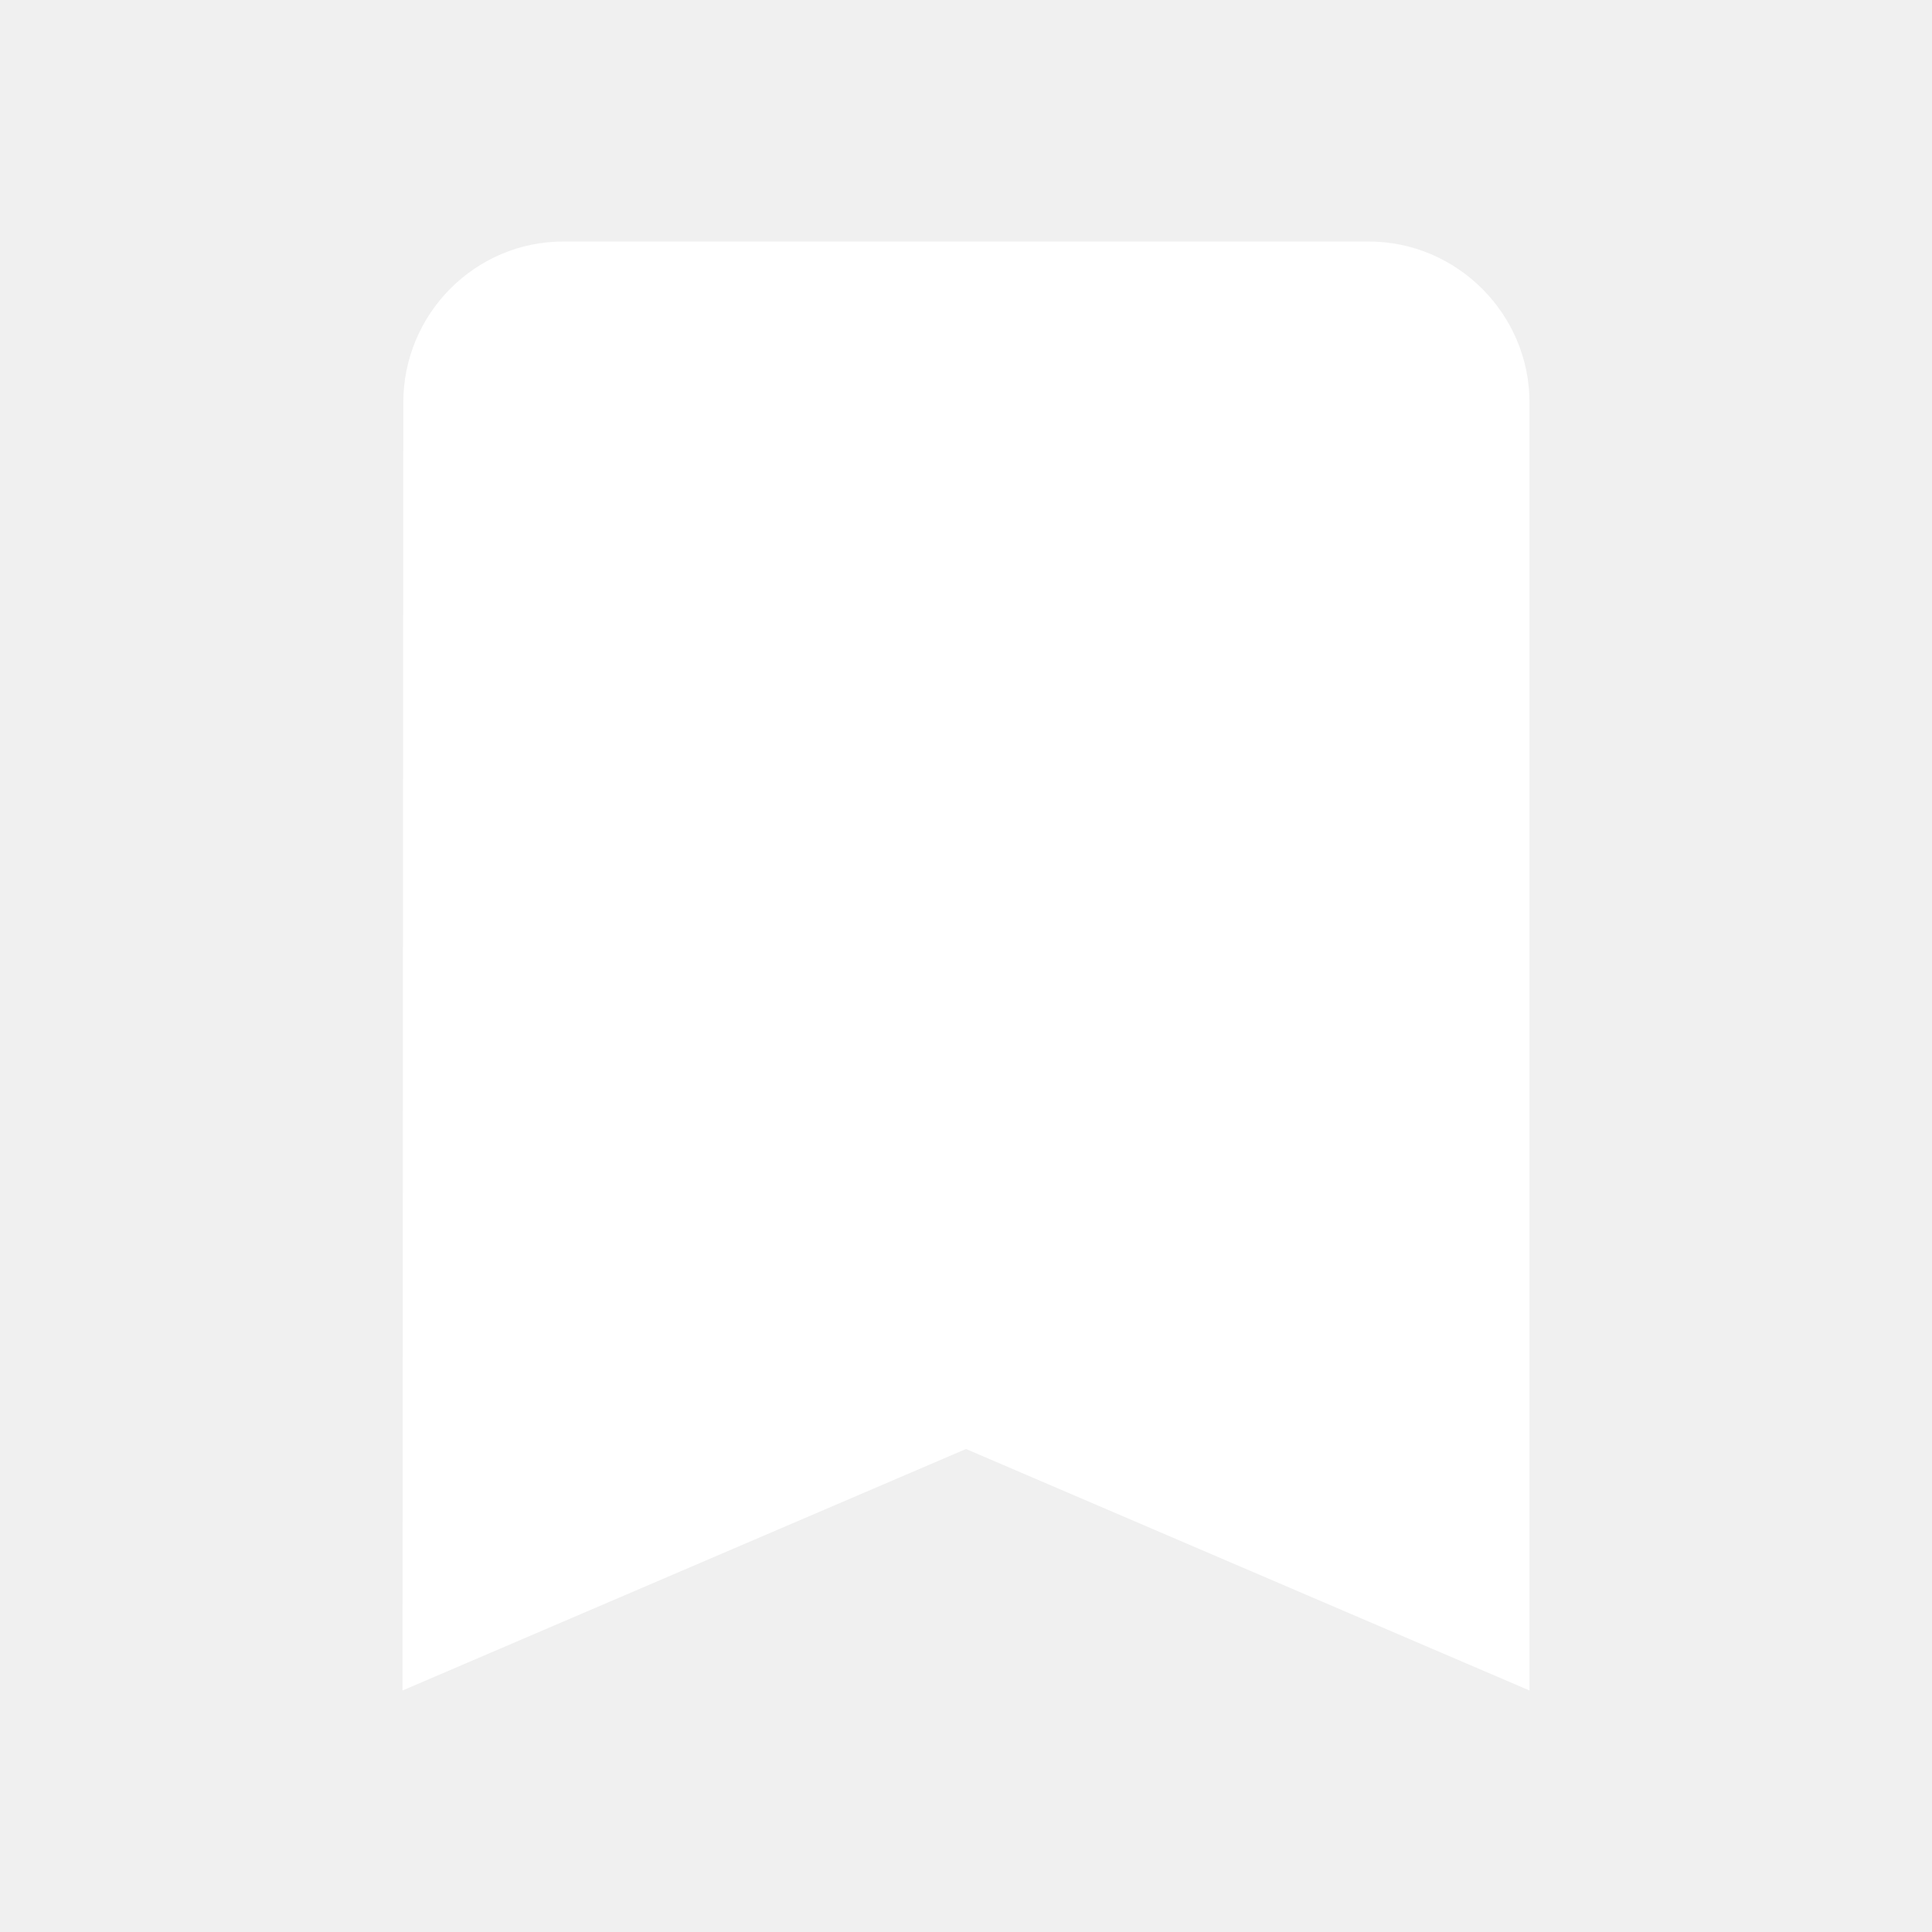
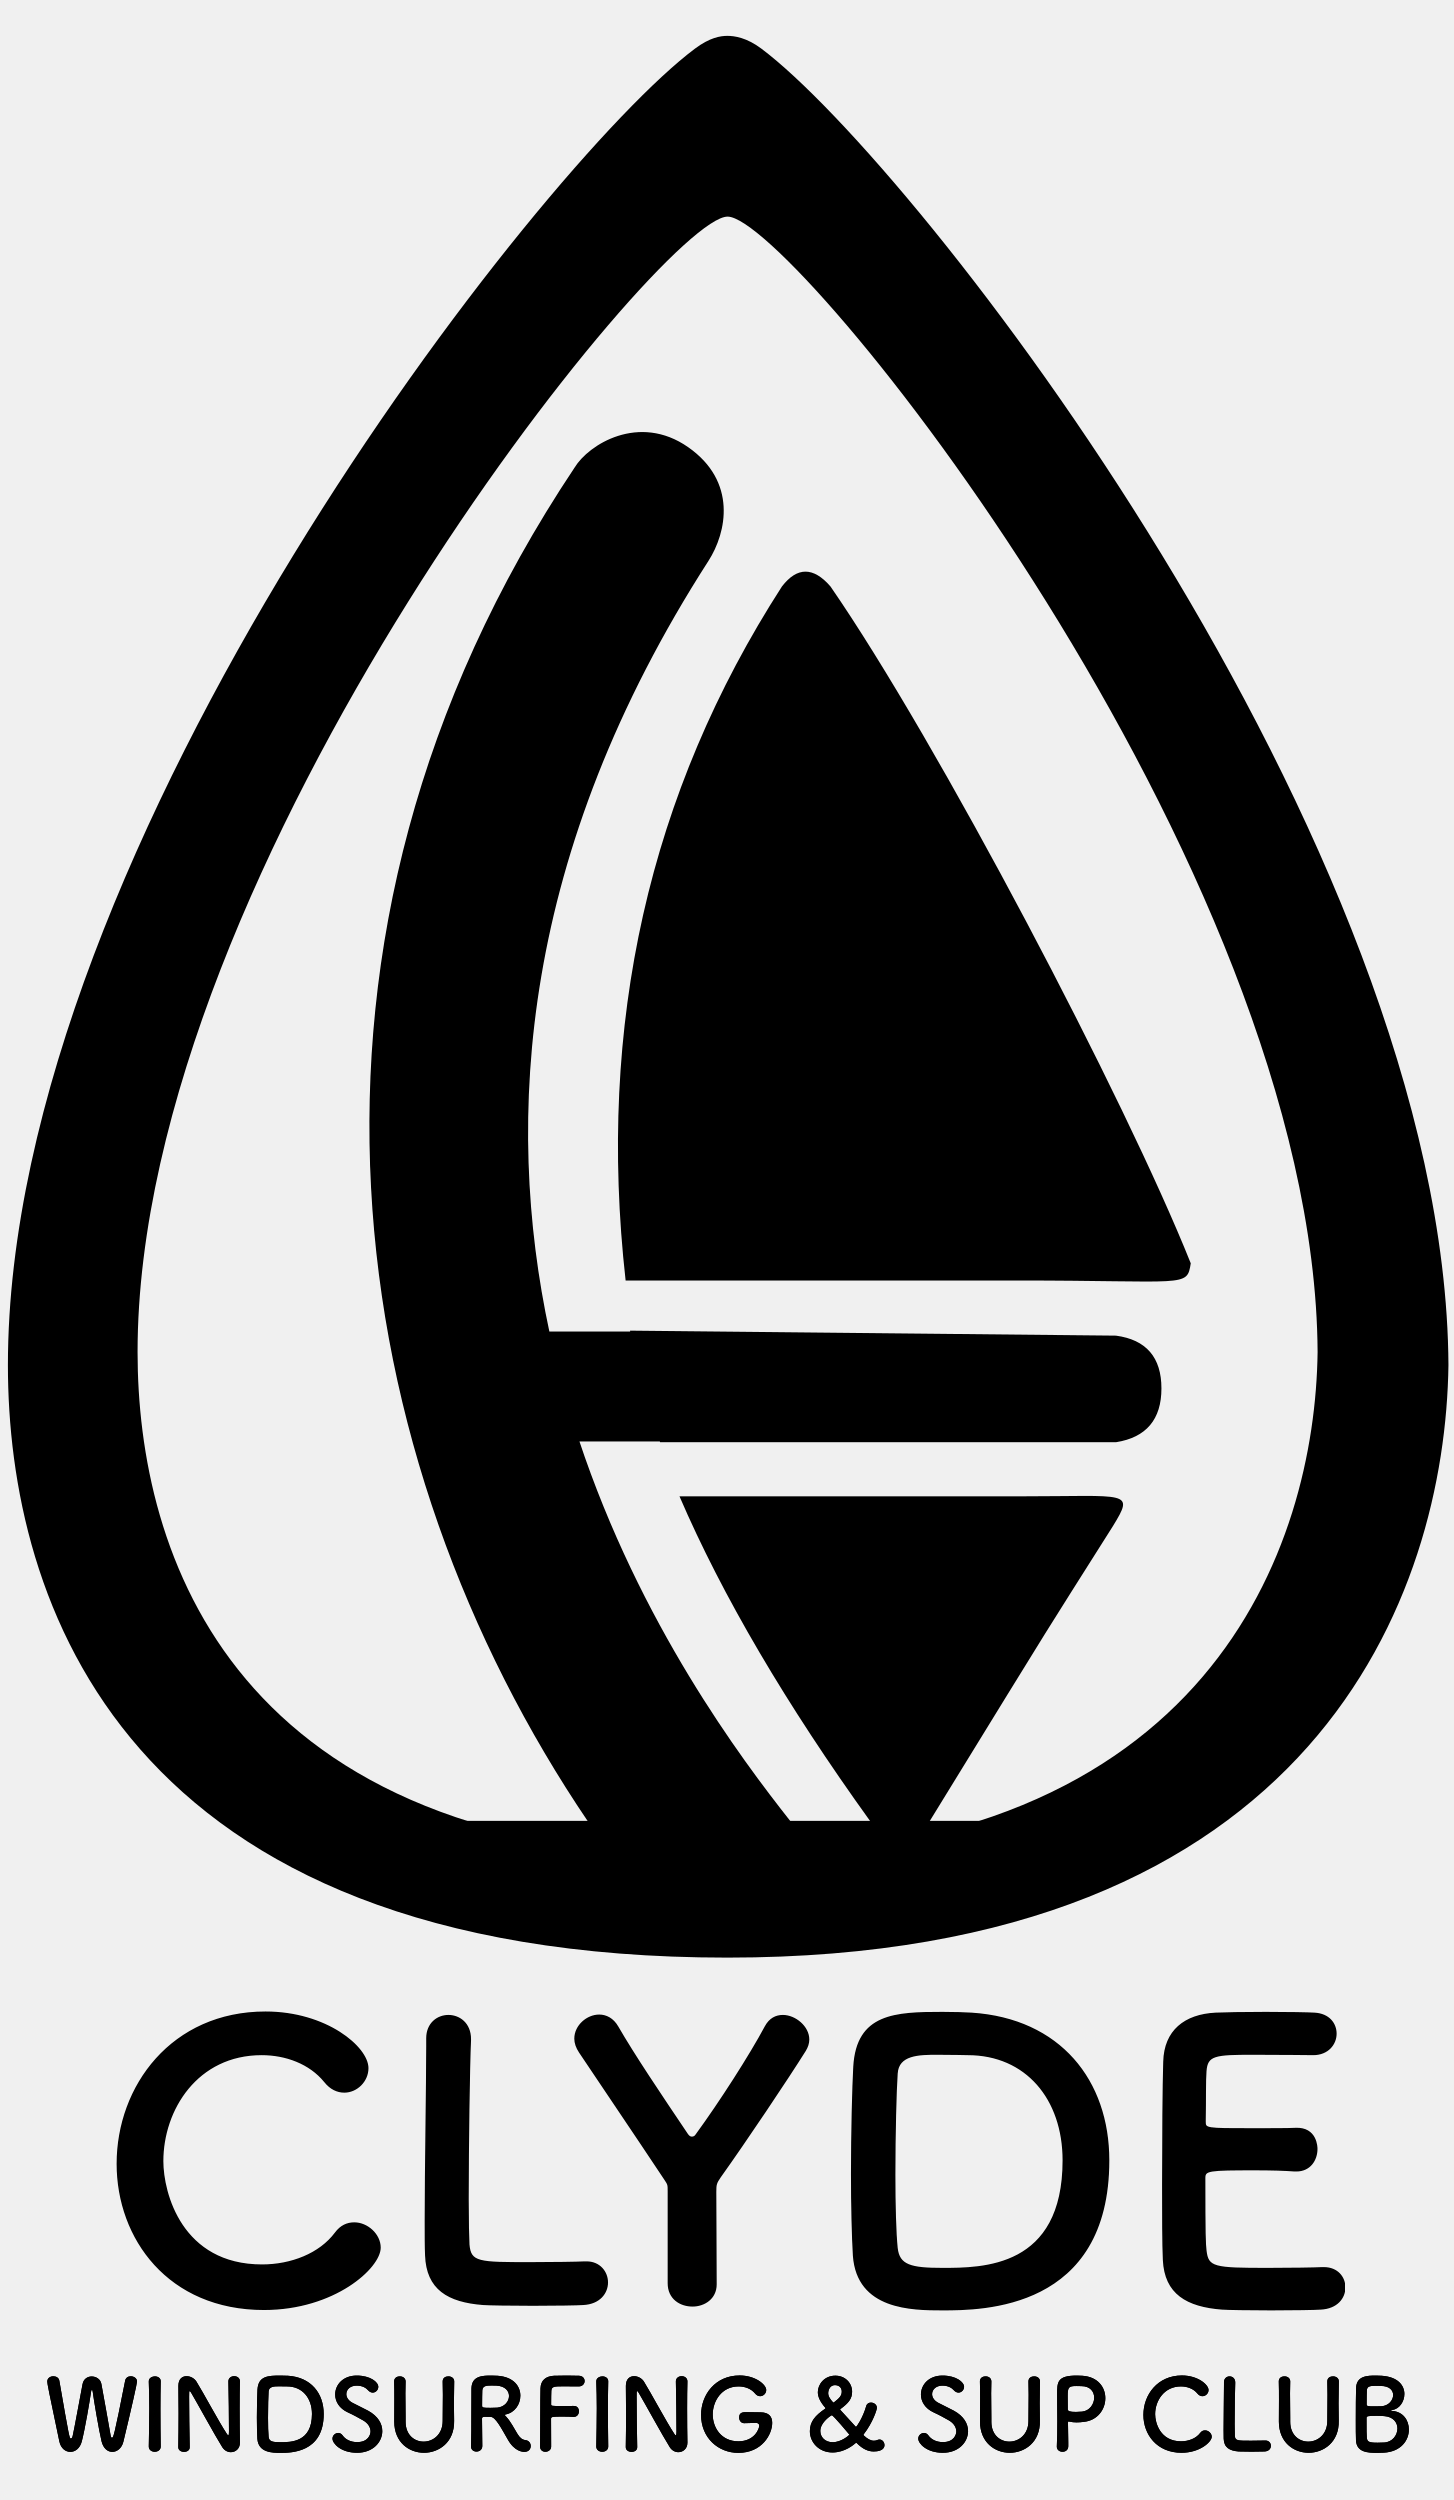
- <svg xmlns="http://www.w3.org/2000/svg" fill="#ffffff" height="24" viewBox="0 0 24 24" width="24">
-   <path d="M17 3H7c-1.1 0-1.99.9-1.99 2L5 21l7-3 7 3V5c0-1.1-.9-2-2-2z" />
-   <path d="M0 0h24v24H0z" fill="none" />
+ <svg xmlns="http://www.w3.org/2000/svg" xmlns:xlink="http://www.w3.org/1999/xlink" width="919px" height="1581px" viewBox="0 0 919 1581" version="1.1">
+   <defs>
+     <path d="M67.023,1509.141 C66.015,1513.299 62.991,1515.567 60.03,1515.567 C57.195,1515.567 54.36,1513.488 53.226,1508.889 C51.588,1502.211 48.312,1482.744 47.619,1477.452 C47.493,1476.633 47.304,1476.318 47.115,1476.318 C46.926,1476.318 46.737,1476.759 46.611,1477.452 C45.792,1483.185 42.768,1501.077 40.752,1508.826 C39.618,1513.362 36.531,1515.567 33.507,1515.567 C30.42,1515.567 27.459,1513.362 26.514,1508.889 C19.773,1477.011 18.891,1472.223 18.891,1471.089 C18.891,1468.884 20.844,1467.75 22.734,1467.75 C24.498,1467.75 26.199,1468.695 26.514,1470.522 C32.814,1506.747 32.94,1507.125 33.822,1507.125 C34.326,1507.125 34.767,1506.432 34.956,1505.487 C36.153,1500.258 39.555,1481.169 41.193,1472.79 C41.823,1469.388 44.406,1467.876 46.989,1467.876 C49.761,1467.876 52.533,1469.577 53.1,1472.538 C54.486,1479.72 57.636,1497.864 58.959,1505.172 C59.148,1506.243 59.463,1506.621 59.778,1506.621 C60.66,1506.621 61.038,1506.621 68.157,1470.459 C68.535,1468.632 70.11,1467.75 71.685,1467.75 C73.638,1467.75 75.654,1469.01 75.654,1471.026 C75.654,1472.223 72.315,1487.217 67.023,1509.141 Z M90.648,1512.102 L90.648,1512.165 C90.648,1514.37 88.758,1515.504 86.868,1515.504 C84.978,1515.504 83.088,1514.37 83.088,1512.165 L83.088,1512.102 C83.214,1504.542 83.403,1496.1 83.403,1487.973 C83.403,1481.988 83.277,1476.255 83.088,1471.152 C82.962,1468.506 85.797,1467.813 86.931,1467.813 C88.758,1467.813 90.648,1468.821 90.648,1470.9 L90.648,1471.026 C90.522,1476.255 90.459,1482.177 90.459,1488.288 C90.459,1496.163 90.522,1504.353 90.648,1512.102 Z M101.736,1512.543 L101.736,1512.48 C101.862,1505.991 101.925,1498.368 101.925,1491.123 C101.925,1484.823 101.862,1478.838 101.799,1474.113 L101.799,1473.861 C101.799,1469.451 104.256,1467.687 107.028,1467.687 C109.359,1467.687 111.879,1469.01 113.202,1471.089 C117.171,1477.389 127.692,1497.045 132.48,1504.227 C132.858,1504.794 133.173,1505.109 133.362,1505.109 C133.551,1505.109 133.803,1504.92 133.803,1502.463 C133.803,1496.541 133.614,1476.885 133.425,1471.089 C133.362,1469.01 135.063,1467.687 137.079,1467.687 C138.906,1467.687 140.733,1468.821 140.733,1470.963 L140.733,1471.089 C140.607,1475.499 140.544,1481.61 140.544,1487.91 C140.544,1495.911 140.607,1504.164 140.733,1509.645 L140.733,1509.771 C140.733,1513.551 137.961,1515.756 135,1515.756 C132.984,1515.756 130.968,1514.748 129.582,1512.606 C125.172,1505.613 113.391,1484.067 109.989,1478.334 C109.737,1477.956 109.296,1477.137 108.981,1477.137 C108.603,1477.137 108.603,1477.767 108.603,1480.665 C108.603,1487.217 108.792,1505.802 108.981,1512.48 L108.981,1512.606 C108.981,1514.622 107.217,1515.567 105.39,1515.567 C103.563,1515.567 101.736,1514.559 101.736,1512.543 Z M193.716,1491.627 C193.716,1516.134 172.926,1516.197 166.374,1516.197 C161.334,1516.197 152.388,1516.134 151.758,1507.314 C151.569,1504.227 151.443,1499.124 151.443,1493.832 C151.443,1486.902 151.632,1479.594 151.821,1476.192 C152.325,1467.561 158.562,1467.309 166.374,1467.309 C168.327,1467.309 170.217,1467.372 171.162,1467.435 C185.715,1468.38 193.716,1478.523 193.716,1491.627 Z M170.532,1474.176 C170.532,1474.176 167.823,1474.113 165.492,1474.113 C162.468,1474.113 159.066,1474.176 158.877,1477.326 C158.688,1479.972 158.499,1487.217 158.499,1494.021 C158.499,1498.998 158.625,1503.66 158.877,1506.054 C159.192,1508.952 161.145,1509.456 166.374,1509.456 C172.989,1509.456 186.282,1509.456 186.282,1491.627 C186.282,1481.484 180.171,1474.176 170.532,1474.176 Z M230.76,1502.463 C230.76,1509.204 225.027,1516.134 214.821,1516.134 C204.552,1516.134 199.26,1510.275 199.26,1507.188 C199.26,1505.109 201.087,1503.597 202.914,1503.597 C203.922,1503.597 204.93,1504.101 205.686,1505.172 C207.324,1507.503 210.411,1509.393 214.884,1509.393 C221.814,1509.393 223.326,1504.668 223.326,1502.652 C223.326,1500.132 221.814,1497.423 218.538,1495.596 C215.766,1494.021 212.364,1492.131 209.025,1490.619 C203.481,1488.099 200.961,1483.626 200.961,1479.279 C200.961,1473.168 205.875,1467.309 214.569,1467.309 C223.263,1467.309 228.24,1471.467 228.24,1474.428 C228.24,1476.318 226.665,1478.082 224.712,1478.082 C223.767,1478.082 222.696,1477.641 221.751,1476.57 C220.554,1475.247 218.412,1473.672 214.506,1473.672 C210.474,1473.672 208.017,1476.192 208.017,1479.027 C208.017,1480.98 209.214,1483.122 211.986,1484.571 C214.569,1485.957 218.916,1487.973 221.814,1489.548 C228.114,1493.013 230.76,1497.801 230.76,1502.463 Z M257.157,1516.134 C247.707,1516.134 238.32,1509.582 238.32,1496.415 L238.32,1496.1 C238.383,1491.69 238.383,1487.028 238.383,1482.429 C238.383,1478.586 238.383,1474.806 238.257,1471.152 C238.194,1469.325 239.391,1467.813 241.911,1467.813 C243.675,1467.813 245.502,1468.884 245.502,1471.026 L245.502,1471.152 C245.439,1473.609 245.376,1476.066 245.376,1478.523 C245.376,1483.689 245.502,1488.855 245.502,1493.958 L245.502,1496.541 C245.502,1504.983 251.172,1509.078 256.905,1509.078 C262.827,1509.078 268.938,1504.605 268.938,1496.037 C268.938,1490.556 269.064,1484.949 269.064,1479.405 C269.064,1476.633 269.001,1473.861 268.938,1471.152 C268.875,1468.317 271.332,1467.813 272.592,1467.813 C274.419,1467.813 276.246,1468.884 276.246,1471.026 L276.246,1471.152 C276.12,1476.381 276.057,1480.665 276.057,1484.76 C276.057,1488.351 276.12,1491.879 276.183,1495.848 C276.498,1509.582 266.418,1516.134 257.157,1516.134 Z M310.14,1507.755 C306.108,1500.762 302.391,1493.517 299.367,1493.454 C298.548,1493.454 297.099,1493.391 295.902,1493.391 C294.705,1493.391 293.823,1493.454 293.823,1494.588 C293.823,1499.313 294.012,1509.645 294.012,1511.913 C293.949,1514.244 292.122,1515.378 290.295,1515.378 C288.594,1515.378 286.893,1514.307 286.893,1512.228 L286.893,1512.102 C287.082,1506.243 287.082,1498.746 287.082,1491.816 C287.082,1478.208 287.082,1477.956 287.145,1475.373 C287.334,1467.309 294.516,1467.309 299.808,1467.309 C301.257,1467.309 302.706,1467.372 303.651,1467.435 C313.857,1468.128 318.078,1474.113 318.078,1480.035 C318.078,1485.453 314.55,1490.745 308.88,1491.879 C308.439,1492.005 308.25,1492.068 308.25,1492.257 C308.25,1492.509 308.691,1492.824 309.132,1493.328 C312.219,1496.73 313.983,1500.573 316.188,1504.101 C317.763,1506.684 319.212,1507.881 321.354,1508.133 C323.496,1508.385 324.63,1510.086 324.63,1511.85 C324.63,1513.74 323.37,1515.567 320.598,1515.567 C319.59,1515.567 314.424,1515.378 310.14,1507.755 Z M303.462,1487.595 C308.124,1487.154 310.896,1483.626 310.896,1480.224 C310.896,1477.074 308.502,1473.987 303.021,1473.672 C302.202,1473.609 301.068,1473.609 299.871,1473.609 C296.469,1473.609 294.201,1473.798 294.012,1476.759 C293.886,1478.271 293.949,1482.744 293.886,1486.398 C293.886,1487.658 294.705,1487.721 299.115,1487.721 C300.69,1487.721 302.328,1487.658 303.462,1487.595 Z M330.552,1512.228 L330.552,1512.165 C330.678,1504.668 330.615,1481.988 330.804,1475.373 C330.93,1470.333 334.206,1467.687 339.309,1467.435 C340.443,1467.372 343.971,1467.309 347.373,1467.309 C350.838,1467.309 354.24,1467.372 355.185,1467.435 C357.579,1467.561 358.713,1469.136 358.713,1470.774 C358.713,1472.475 357.39,1474.176 354.996,1474.176 C354.996,1474.176 349.515,1474.113 345.357,1474.113 C339.309,1474.113 337.86,1474.239 337.671,1476.948 C337.545,1478.46 337.608,1481.673 337.545,1485.327 C337.545,1486.587 337.608,1486.587 344.979,1486.587 C347.688,1486.587 350.46,1486.587 351.594,1486.524 C355.122,1486.335 355.122,1489.674 355.122,1489.863 C355.122,1491.69 353.988,1493.454 351.783,1493.454 L351.468,1493.454 C349.893,1493.328 347.688,1493.265 345.42,1493.265 C338.427,1493.265 337.482,1493.265 337.482,1494.651 C337.482,1498.431 337.545,1506.054 337.545,1510.086 L337.545,1512.354 C337.482,1514.37 335.655,1515.504 333.891,1515.504 C332.19,1515.504 330.552,1514.433 330.552,1512.228 Z M373.644,1512.102 L373.644,1512.165 C373.644,1514.37 371.754,1515.504 369.864,1515.504 C367.974,1515.504 366.084,1514.37 366.084,1512.165 L366.084,1512.102 C366.21,1504.542 366.399,1496.1 366.399,1487.973 C366.399,1481.988 366.273,1476.255 366.084,1471.152 C365.958,1468.506 368.793,1467.813 369.927,1467.813 C371.754,1467.813 373.644,1468.821 373.644,1470.9 L373.644,1471.026 C373.518,1476.255 373.455,1482.177 373.455,1488.288 C373.455,1496.163 373.518,1504.353 373.644,1512.102 Z M384.732,1512.543 L384.732,1512.48 C384.858,1505.991 384.921,1498.368 384.921,1491.123 C384.921,1484.823 384.858,1478.838 384.795,1474.113 L384.795,1473.861 C384.795,1469.451 387.252,1467.687 390.024,1467.687 C392.355,1467.687 394.875,1469.01 396.198,1471.089 C400.167,1477.389 410.688,1497.045 415.476,1504.227 C415.854,1504.794 416.169,1505.109 416.358,1505.109 C416.547,1505.109 416.799,1504.92 416.799,1502.463 C416.799,1496.541 416.61,1476.885 416.421,1471.089 C416.358,1469.01 418.059,1467.687 420.075,1467.687 C421.902,1467.687 423.729,1468.821 423.729,1470.963 L423.729,1471.089 C423.603,1475.499 423.54,1481.61 423.54,1487.91 C423.54,1495.911 423.603,1504.164 423.729,1509.645 L423.729,1509.771 C423.729,1513.551 420.957,1515.756 417.996,1515.756 C415.98,1515.756 413.964,1514.748 412.578,1512.606 C408.168,1505.613 396.387,1484.067 392.985,1478.334 C392.733,1477.956 392.292,1477.137 391.977,1477.137 C391.599,1477.137 391.599,1477.767 391.599,1480.665 C391.599,1487.217 391.788,1505.802 391.977,1512.48 L391.977,1512.606 C391.977,1514.622 390.213,1515.567 388.386,1515.567 C386.559,1515.567 384.732,1514.559 384.732,1512.543 Z M467.073,1497.234 C467.073,1497.234 467.01,1497.234 466.947,1497.234 C466.317,1497.234 463.167,1497.297 459.702,1497.423 L459.576,1497.423 C457.56,1497.423 456.426,1495.596 456.426,1493.769 C456.426,1490.43 459.135,1490.43 461.214,1490.43 C464.301,1490.43 467.829,1490.556 469.908,1490.556 C475.326,1490.556 477.342,1493.328 477.342,1497.234 C477.342,1504.416 470.916,1516.197 455.922,1516.197 C443.259,1516.197 432.36,1506.747 432.36,1492.194 C432.36,1479.405 441.369,1467.246 456.741,1467.246 C466.758,1467.246 473.562,1473.042 473.562,1476.444 C473.562,1478.586 471.735,1480.35 469.719,1480.35 C468.585,1480.35 467.451,1479.846 466.506,1478.649 C464.049,1475.625 460.08,1474.176 456.111,1474.176 C445.086,1474.176 439.731,1483.815 439.731,1491.879 C439.731,1500.258 445.149,1508.889 455.922,1508.889 C466.317,1508.889 469.152,1500.825 469.152,1498.998 C469.152,1497.801 468.207,1497.234 467.073,1497.234 Z M548.343,1511.283 C548.343,1512.354 547.839,1515.315 541.539,1515.315 C538.137,1515.315 534.672,1513.929 530.766,1509.96 C530.64,1509.834 530.577,1509.834 530.514,1509.834 C530.325,1509.834 530.199,1509.897 530.073,1510.023 C529.002,1510.968 523.269,1515.945 515.457,1515.945 C506.952,1515.945 501.156,1509.582 501.156,1502.463 C501.156,1496.415 504.558,1492.572 510.795,1488.288 C510.921,1488.162 511.047,1488.036 511.047,1487.91 C511.047,1487.847 511.047,1487.784 510.921,1487.658 C507.645,1483.941 506.196,1480.728 506.196,1477.767 C506.196,1472.979 510.228,1467.372 517.284,1467.372 C523.521,1467.372 527.868,1472.034 527.868,1477.515 C527.868,1481.925 525.663,1484.697 520.497,1488.477 C520.371,1488.54 520.308,1488.666 520.308,1488.792 C520.308,1488.855 520.371,1488.981 520.497,1489.107 C523.458,1492.257 526.86,1495.974 530.01,1499.502 C530.199,1499.691 530.262,1499.754 530.388,1499.754 C530.64,1499.754 534.609,1494.273 536.814,1486.524 C537.255,1485.012 538.515,1484.382 539.775,1484.382 C541.602,1484.382 543.555,1485.642 543.555,1487.721 C543.555,1488.792 541.035,1496.919 535.176,1504.479 C535.113,1504.605 535.05,1504.731 535.05,1504.794 C535.05,1504.92 535.113,1505.046 535.239,1505.172 C537.633,1507.44 539.712,1508.511 541.665,1508.511 C542.484,1508.511 543.24,1508.322 543.996,1508.007 C544.437,1507.818 544.815,1507.755 545.193,1507.755 C547.02,1507.755 548.343,1509.519 548.343,1511.283 Z M516.465,1484.193 C519.615,1481.736 521.316,1480.161 521.316,1477.515 C521.316,1473.357 517.347,1473.357 517.095,1473.357 C513.315,1473.357 512.748,1477.452 512.748,1478.334 C512.748,1480.602 514.197,1482.429 515.835,1484.256 C515.898,1484.319 515.961,1484.382 516.024,1484.382 C516.213,1484.382 516.402,1484.256 516.465,1484.193 Z M526.167,1504.668 C526.167,1504.668 515.961,1492.383 515.016,1492.383 C514.764,1492.383 507.771,1496.73 507.771,1502.337 C507.771,1506.243 510.795,1509.456 515.583,1509.456 C521.127,1509.456 526.167,1504.92 526.167,1504.668 Z M601.2,1502.463 C601.2,1509.204 595.467,1516.134 585.261,1516.134 C574.992,1516.134 569.7,1510.275 569.7,1507.188 C569.7,1505.109 571.527,1503.597 573.354,1503.597 C574.362,1503.597 575.37,1504.101 576.126,1505.172 C577.764,1507.503 580.851,1509.393 585.324,1509.393 C592.254,1509.393 593.766,1504.668 593.766,1502.652 C593.766,1500.132 592.254,1497.423 588.978,1495.596 C586.206,1494.021 582.804,1492.131 579.465,1490.619 C573.921,1488.099 571.401,1483.626 571.401,1479.279 C571.401,1473.168 576.315,1467.309 585.009,1467.309 C593.703,1467.309 598.68,1471.467 598.68,1474.428 C598.68,1476.318 597.105,1478.082 595.152,1478.082 C594.207,1478.082 593.136,1477.641 592.191,1476.57 C590.994,1475.247 588.852,1473.672 584.946,1473.672 C580.914,1473.672 578.457,1476.192 578.457,1479.027 C578.457,1480.98 579.654,1483.122 582.426,1484.571 C585.009,1485.957 589.356,1487.973 592.254,1489.548 C598.554,1493.013 601.2,1497.801 601.2,1502.463 Z M627.597,1516.134 C618.147,1516.134 608.76,1509.582 608.76,1496.415 L608.76,1496.1 C608.823,1491.69 608.823,1487.028 608.823,1482.429 C608.823,1478.586 608.823,1474.806 608.697,1471.152 C608.634,1469.325 609.831,1467.813 612.351,1467.813 C614.115,1467.813 615.942,1468.884 615.942,1471.026 L615.942,1471.152 C615.879,1473.609 615.816,1476.066 615.816,1478.523 C615.816,1483.689 615.942,1488.855 615.942,1493.958 L615.942,1496.541 C615.942,1504.983 621.612,1509.078 627.345,1509.078 C633.267,1509.078 639.378,1504.605 639.378,1496.037 C639.378,1490.556 639.504,1484.949 639.504,1479.405 C639.504,1476.633 639.441,1473.861 639.378,1471.152 C639.315,1468.317 641.772,1467.813 643.032,1467.813 C644.859,1467.813 646.686,1468.884 646.686,1471.026 L646.686,1471.152 C646.56,1476.381 646.497,1480.665 646.497,1484.76 C646.497,1488.351 646.56,1491.879 646.623,1495.848 C646.938,1509.582 636.858,1516.134 627.597,1516.134 Z M664.578,1512.039 C664.515,1514.433 662.751,1515.504 660.924,1515.504 C659.16,1515.504 657.333,1514.37 657.333,1512.291 L657.333,1512.102 C657.585,1507.188 657.648,1501.644 657.648,1496.289 C657.648,1489.8 657.522,1483.626 657.522,1479.216 C657.522,1471.467 657.585,1467.309 669.933,1467.309 C671.256,1467.309 672.516,1467.372 673.461,1467.435 C683.415,1468.065 688.014,1474.806 688.014,1481.61 C688.014,1488.603 683.163,1495.722 674.343,1496.604 C672.831,1496.793 671.382,1496.919 669.807,1496.919 C668.358,1496.919 666.846,1496.793 665.208,1496.415 C665.019,1496.352 664.893,1496.352 664.767,1496.352 C664.452,1496.352 664.389,1496.541 664.389,1497.045 C664.389,1500.951 664.578,1505.424 664.578,1509.582 L664.578,1512.039 Z M672.831,1473.987 C672.831,1473.987 671.319,1473.924 669.807,1473.924 C664.767,1473.924 664.2,1474.617 664.2,1480.476 C664.2,1482.681 664.263,1485.264 664.263,1487.469 L664.263,1488.54 C664.263,1489.863 665.523,1490.304 669.429,1490.304 C670.626,1490.304 671.949,1490.241 673.272,1490.115 C678.06,1489.674 680.958,1485.327 680.958,1481.295 C680.958,1477.515 678.501,1473.987 672.831,1473.987 Z M755.298,1505.991 C755.298,1509.267 747.801,1516.134 736.209,1516.134 C720.522,1516.134 712.08,1504.479 712.08,1492.194 C712.08,1479.405 721.089,1467.246 736.461,1467.246 C746.478,1467.246 753.282,1473.042 753.282,1476.444 C753.282,1478.586 751.455,1480.35 749.439,1480.35 C748.305,1480.35 747.171,1479.846 746.226,1478.649 C743.769,1475.625 739.8,1474.176 735.831,1474.176 C725.184,1474.176 719.514,1483.248 719.514,1491.753 C719.514,1497.045 722.601,1508.889 735.894,1508.889 C740.682,1508.889 745.407,1507.062 747.99,1503.597 C748.872,1502.4 749.943,1501.959 751.077,1501.959 C753.219,1501.959 755.298,1503.849 755.298,1505.991 Z M763.047,1471.53 C763.047,1469.073 764.811,1467.813 766.575,1467.813 C768.339,1467.813 770.166,1469.073 770.166,1471.656 L770.166,1471.908 C769.977,1475.94 769.788,1489.233 769.788,1497.99 C769.788,1501.581 769.851,1504.416 769.914,1505.487 C770.166,1508.511 771.552,1508.511 780.12,1508.511 C783.774,1508.511 787.806,1508.448 789.003,1508.385 L789.318,1508.385 C791.46,1508.385 792.72,1510.023 792.72,1511.724 C792.72,1513.425 791.46,1515.189 788.751,1515.315 C787.932,1515.378 784.215,1515.441 780.498,1515.441 C776.844,1515.441 773.127,1515.378 772.308,1515.315 C766.512,1514.874 763.047,1512.795 762.858,1507.251 C762.795,1505.928 762.795,1503.912 762.795,1501.581 C762.795,1492.95 763.047,1479.153 763.047,1472.916 L763.047,1471.53 Z M816.597,1516.134 C807.147,1516.134 797.76,1509.582 797.76,1496.415 L797.76,1496.1 C797.823,1491.69 797.823,1487.028 797.823,1482.429 C797.823,1478.586 797.823,1474.806 797.697,1471.152 C797.634,1469.325 798.831,1467.813 801.351,1467.813 C803.115,1467.813 804.942,1468.884 804.942,1471.026 L804.942,1471.152 C804.879,1473.609 804.816,1476.066 804.816,1478.523 C804.816,1483.689 804.942,1488.855 804.942,1493.958 L804.942,1496.541 C804.942,1504.983 810.612,1509.078 816.345,1509.078 C822.267,1509.078 828.378,1504.605 828.378,1496.037 C828.378,1490.556 828.504,1484.949 828.504,1479.405 C828.504,1476.633 828.441,1473.861 828.378,1471.152 C828.315,1468.317 830.772,1467.813 832.032,1467.813 C833.859,1467.813 835.686,1468.884 835.686,1471.026 L835.686,1471.152 C835.56,1476.381 835.497,1480.665 835.497,1484.76 C835.497,1488.351 835.56,1491.879 835.623,1495.848 C835.938,1509.582 825.858,1516.134 816.597,1516.134 Z M879.975,1501.455 C879.975,1508.196 875.061,1515.441 864.162,1516.071 C863.343,1516.134 861.705,1516.197 860.13,1516.197 C854.019,1516.197 846.774,1515.945 846.522,1508.07 C846.396,1505.424 846.396,1500.699 846.396,1495.596 C846.396,1487.91 846.459,1479.342 846.585,1475.31 C846.774,1467.435 853.767,1467.309 859.122,1467.309 C860.508,1467.309 861.831,1467.372 862.776,1467.435 C873.234,1468.128 877.14,1473.672 877.14,1478.964 C877.14,1483.752 873.99,1488.414 869.58,1489.044 C868.95,1489.17 868.572,1489.296 868.572,1489.422 C868.572,1489.485 868.824,1489.611 869.517,1489.674 C876.321,1490.178 879.975,1495.596 879.975,1501.455 Z M862.146,1473.861 C862.146,1473.861 860.508,1473.798 858.87,1473.798 C854.838,1473.798 853.578,1474.302 853.389,1476.696 C853.263,1478.208 853.326,1481.799 853.263,1485.453 C853.263,1486.776 854.145,1486.776 858.303,1486.776 C859.815,1486.776 861.453,1486.776 862.587,1486.713 C867.123,1486.461 870.021,1482.933 870.021,1479.594 C870.021,1476.633 867.69,1473.861 862.146,1473.861 Z M864.414,1509.645 C869.643,1509.33 872.73,1504.983 872.73,1500.762 C872.73,1497.045 870.21,1493.391 864.414,1492.95 C862.839,1492.824 861.201,1492.761 859.626,1492.761 C853.767,1492.761 853.2,1492.95 853.2,1494.21 C853.2,1502.085 853.2,1504.983 853.389,1506.684 C853.704,1509.015 854.334,1509.771 860.193,1509.771 C861.642,1509.771 863.217,1509.708 864.414,1509.645 Z" id="path-1" />
+     <filter x="0.0%" y="0.0%" width="100.0%" height="100.0%" filterUnits="objectBoundingBox" id="filter-2">
+       <feGaussianBlur stdDeviation="0" in="SourceGraphic" />
+     </filter>
+     <filter x="-0.1%" y="-0.3%" width="100.1%" height="100.5%" filterUnits="objectBoundingBox" id="filter-3">
+       <feGaussianBlur stdDeviation="0" in="SourceGraphic" />
+     </filter>
+     <filter x="-0.1%" y="-1.3%" width="100.2%" height="102.5%" filterUnits="objectBoundingBox" id="filter-4">
+       <feGaussianBlur stdDeviation="0" in="SourceGraphic" />
+     </filter>
+     <filter x="-0.1%" y="-0.1%" width="100.2%" height="100.1%" filterUnits="objectBoundingBox" id="filter-5">
+       <feGaussianBlur stdDeviation="0" in="SourceGraphic" />
+     </filter>
+     <filter x="0.0%" y="0.0%" width="100.0%" height="100.0%" filterUnits="objectBoundingBox" id="filter-6">
+       <feGaussianBlur stdDeviation="0" in="SourceGraphic" />
+     </filter>
+     <filter x="0.0%" y="0.0%" width="100.0%" height="100.0%" filterUnits="objectBoundingBox" id="filter-7">
+       <feGaussianBlur stdDeviation="0" in="SourceGraphic" />
+     </filter>
+     <filter x="0.0%" y="0.0%" width="100.0%" height="100.0%" filterUnits="objectBoundingBox" id="filter-8">
+       <feGaussianBlur stdDeviation="0" in="SourceGraphic" />
+     </filter>
+   </defs>
+   <g id="CLYDEfavicon" stroke="none" stroke-width="1" fill="none" fill-rule="evenodd">
+     <g id="Text" transform="translate(11, 35)" fill="#000000" fill-rule="nonzero">
+       <g id="WINDSURFING&amp;SUPCLUB" filter="url(#filter-2)">
+         <use xlink:href="#path-1" />
+         <use xlink:href="#path-1" />
+       </g>
+       <path d="M229.264,1386.394 C229.264,1398.978 200.466,1425.356 155.938,1425.356 C95.68,1425.356 63.252,1380.586 63.252,1333.396 C63.252,1284.27 97.858,1237.564 156.906,1237.564 C195.384,1237.564 221.52,1259.828 221.52,1272.896 C221.52,1281.124 214.502,1287.9 206.758,1287.9 C202.402,1287.9 198.046,1285.964 194.416,1281.366 C184.978,1269.75 169.732,1264.184 154.486,1264.184 C113.588,1264.184 91.808,1299.032 91.808,1331.702 C91.808,1352.03 103.666,1397.526 154.728,1397.526 C173.12,1397.526 191.27,1390.508 201.192,1377.198 C204.58,1372.6 208.694,1370.906 213.05,1370.906 C221.278,1370.906 229.264,1378.166 229.264,1386.394 Z M259.03,1254.02 C259.03,1244.582 265.806,1239.742 272.582,1239.742 C279.358,1239.742 286.376,1244.582 286.376,1254.504 L286.376,1255.472 C285.65,1270.96 284.924,1322.022 284.924,1355.66 C284.924,1369.454 285.166,1380.344 285.408,1384.458 C286.376,1396.074 291.7,1396.074 324.612,1396.074 C338.648,1396.074 354.136,1395.832 358.734,1395.59 L359.944,1395.59 C368.172,1395.59 373.012,1401.882 373.012,1408.416 C373.012,1414.95 368.172,1421.726 357.766,1422.21 C354.62,1422.452 340.342,1422.694 326.064,1422.694 C312.028,1422.694 297.75,1422.452 294.604,1422.21 C272.34,1420.516 259.03,1412.53 258.304,1391.234 C258.062,1386.152 258.062,1378.408 258.062,1369.454 C258.062,1336.3 259.03,1283.302 259.03,1259.344 L259.03,1254.02 Z M411.732,1408.9 L411.732,1350.82 C411.732,1346.464 411.732,1346.464 409.312,1342.834 C391.646,1316.214 367.204,1280.156 355.588,1262.732 C353.652,1259.828 352.684,1256.924 352.684,1254.262 C352.684,1246.034 360.428,1239.5 367.93,1239.5 C372.286,1239.5 376.642,1241.678 379.546,1246.76 C389.71,1264.426 406.65,1289.594 423.59,1314.762 C424.558,1316.214 425.526,1316.698 426.494,1316.698 C427.704,1316.698 428.672,1316.214 429.398,1315.004 C444.402,1294.434 463.52,1264.668 473.2,1246.518 C475.862,1241.678 479.734,1239.742 484.09,1239.742 C491.834,1239.742 500.304,1246.76 500.304,1254.746 C500.304,1257.166 499.578,1259.344 498.126,1261.764 C487.236,1279.188 460.132,1319.602 444.402,1341.624 C441.74,1345.496 441.498,1346.464 441.498,1351.062 C441.498,1365.582 441.74,1390.024 441.74,1409.626 C441.74,1418.58 434.238,1423.178 426.978,1423.178 C419.234,1423.178 411.732,1418.58 411.732,1408.9 Z M690.032,1331.218 C690.032,1425.356 610.172,1425.598 585.004,1425.598 C565.644,1425.598 531.28,1425.356 528.86,1391.476 C528.134,1379.618 527.65,1360.016 527.65,1339.688 C527.65,1313.068 528.376,1284.996 529.102,1271.928 C531.038,1238.774 554.996,1237.806 585.004,1237.806 C592.506,1237.806 599.766,1238.048 603.396,1238.29 C659.298,1241.92 690.032,1280.882 690.032,1331.218 Z M600.976,1264.184 C600.976,1264.184 590.57,1263.942 581.616,1263.942 C570,1263.942 556.932,1264.184 556.206,1276.284 C555.48,1286.448 554.754,1314.278 554.754,1340.414 C554.754,1359.532 555.238,1377.44 556.206,1386.636 C557.416,1397.768 564.918,1399.704 585.004,1399.704 C610.414,1399.704 661.476,1399.704 661.476,1331.218 C661.476,1292.256 638.002,1264.184 600.976,1264.184 Z M819.502,1264.184 C819.502,1264.184 797.964,1263.942 781.508,1263.942 C757.308,1263.942 752.226,1264.426 751.5,1274.832 C751.016,1280.64 751.258,1292.498 751.016,1306.534 C751.016,1311.374 751.258,1311.374 781.024,1311.374 C792.156,1311.374 803.772,1311.374 808.128,1311.132 C821.68,1310.406 821.68,1323.232 821.68,1323.958 C821.68,1330.976 817.324,1337.752 808.854,1337.752 C808.612,1337.752 808.128,1337.752 807.644,1337.752 C801.594,1337.268 792.398,1337.026 783.202,1337.026 C753.194,1337.026 750.774,1337.268 750.774,1342.35 C750.774,1378.408 751.016,1383.974 751.5,1388.088 C752.71,1399.22 756.582,1399.704 790.704,1399.704 C804.982,1399.704 820.47,1399.462 825.068,1399.22 C825.552,1399.22 825.794,1399.22 826.278,1399.22 C834.748,1399.22 839.346,1405.27 839.346,1411.562 C839.346,1418.096 834.506,1424.63 824.1,1425.114 C820.954,1425.356 806.918,1425.598 792.882,1425.598 C779.088,1425.598 765.052,1425.356 761.906,1425.114 C739.642,1423.42 725.848,1415.434 724.88,1394.138 C724.396,1383.974 724.396,1366.066 724.396,1346.464 C724.396,1316.94 724.638,1284.028 725.122,1268.782 C725.606,1249.422 738.19,1239.258 757.792,1238.29 C762.148,1238.048 775.942,1237.806 789.494,1237.806 C803.288,1237.806 816.598,1238.048 820.228,1238.29 C829.424,1238.774 833.78,1244.824 833.78,1251.116 C833.78,1257.65 828.698,1264.184 819.502,1264.184 Z" id="CLYDE" stroke="#000000" filter="url(#filter-3)" />
+     </g>
+     <g id="011-windsurf-1" transform="translate(224, 273)" fill="#000000">
+       <polygon id="Path" stroke="#000000" filter="url(#filter-4)" points="18.992 879 479.496 879 479.992 918.566 18.992 918.566" />
+       <path d="M175.151,569.944 C175.102,569.63 175.053,569.315 175.005,569 L481.663,572.158 C500.548,574.694 509.99,585.652 509.99,605.033 C509.99,624.414 500.548,635.592 481.663,638.568 C298.125,638.568 202.163,638.568 193.779,638.568 C193.715,638.401 193.651,638.234 193.587,638.068 L141.743,638.068 C180.362,754.116 243.755,838.826 275.43,879 C276.356,880.175 229.25,879 210.223,879 C169.067,879 148.489,879 148.489,879 C-6.183,650.809 -60.21,322.657 139.814,22.933 C148.489,8.596 180.105,-11.309 210.887,10.189 C241.669,31.686 235.105,63.545 223.598,81.447 C104.843,266.201 93.938,434.194 123.005,569.568 L175.005,569.568 L175.151,569.944 Z" id="Combined-Shape---Windsurfer-&amp;-Boom" stroke="#000000" filter="url(#filter-5)" />
+       <path d="M205.706,673.279 C232.791,736.143 273.063,804.717 326.523,879 C346.384,879.522 349.175,879.522 363.74,879 C452.756,734.152 431.302,768.935 479.696,692.295 C493.796,669.324 489.491,673.279 422.075,673.279 C351.216,673.279 279.093,673.279 205.706,673.279 Z" id="Path-3" filter="url(#filter-6)" />
+       <path d="M171.64,536.787 C301.19,536.787 171.64,536.787 419.186,536.787 C526.581,536.787 526.581,541.504 529.035,525.927 C487.619,422.205 368.794,195.728 301.19,97.878 C290.372,85.376 280.141,85.376 270.5,97.878 C186.425,228.414 153.471,374.717 171.64,536.787 Z" id="Path-4" filter="url(#filter-7)" />
+     </g>
+     <path d="M460,22.682 C464.44,22.682 472.109,23.724 481.494,30.763 C578.781,103.735 914.176,533.001 916,863.289 C914,1007.192 832.822,1238 460,1238 C76.677,1238 5,1011.81 5,863.289 C5,533.758 341.878,103.893 439.455,30.787 C448.871,23.732 455.558,22.682 460,22.682 Z M460.126,136.986 C418.781,136.986 87,547.384 87,855.062 C87,981.53 145.715,1174.135 459.716,1174.135 C765.117,1174.135 831.614,977.598 833.252,855.062 C831.614,546.686 501.471,136.986 460.126,136.986 Z" id="Paddle-New" fill="#000000" filter="url(#filter-8)" />
+   </g>
</svg>
